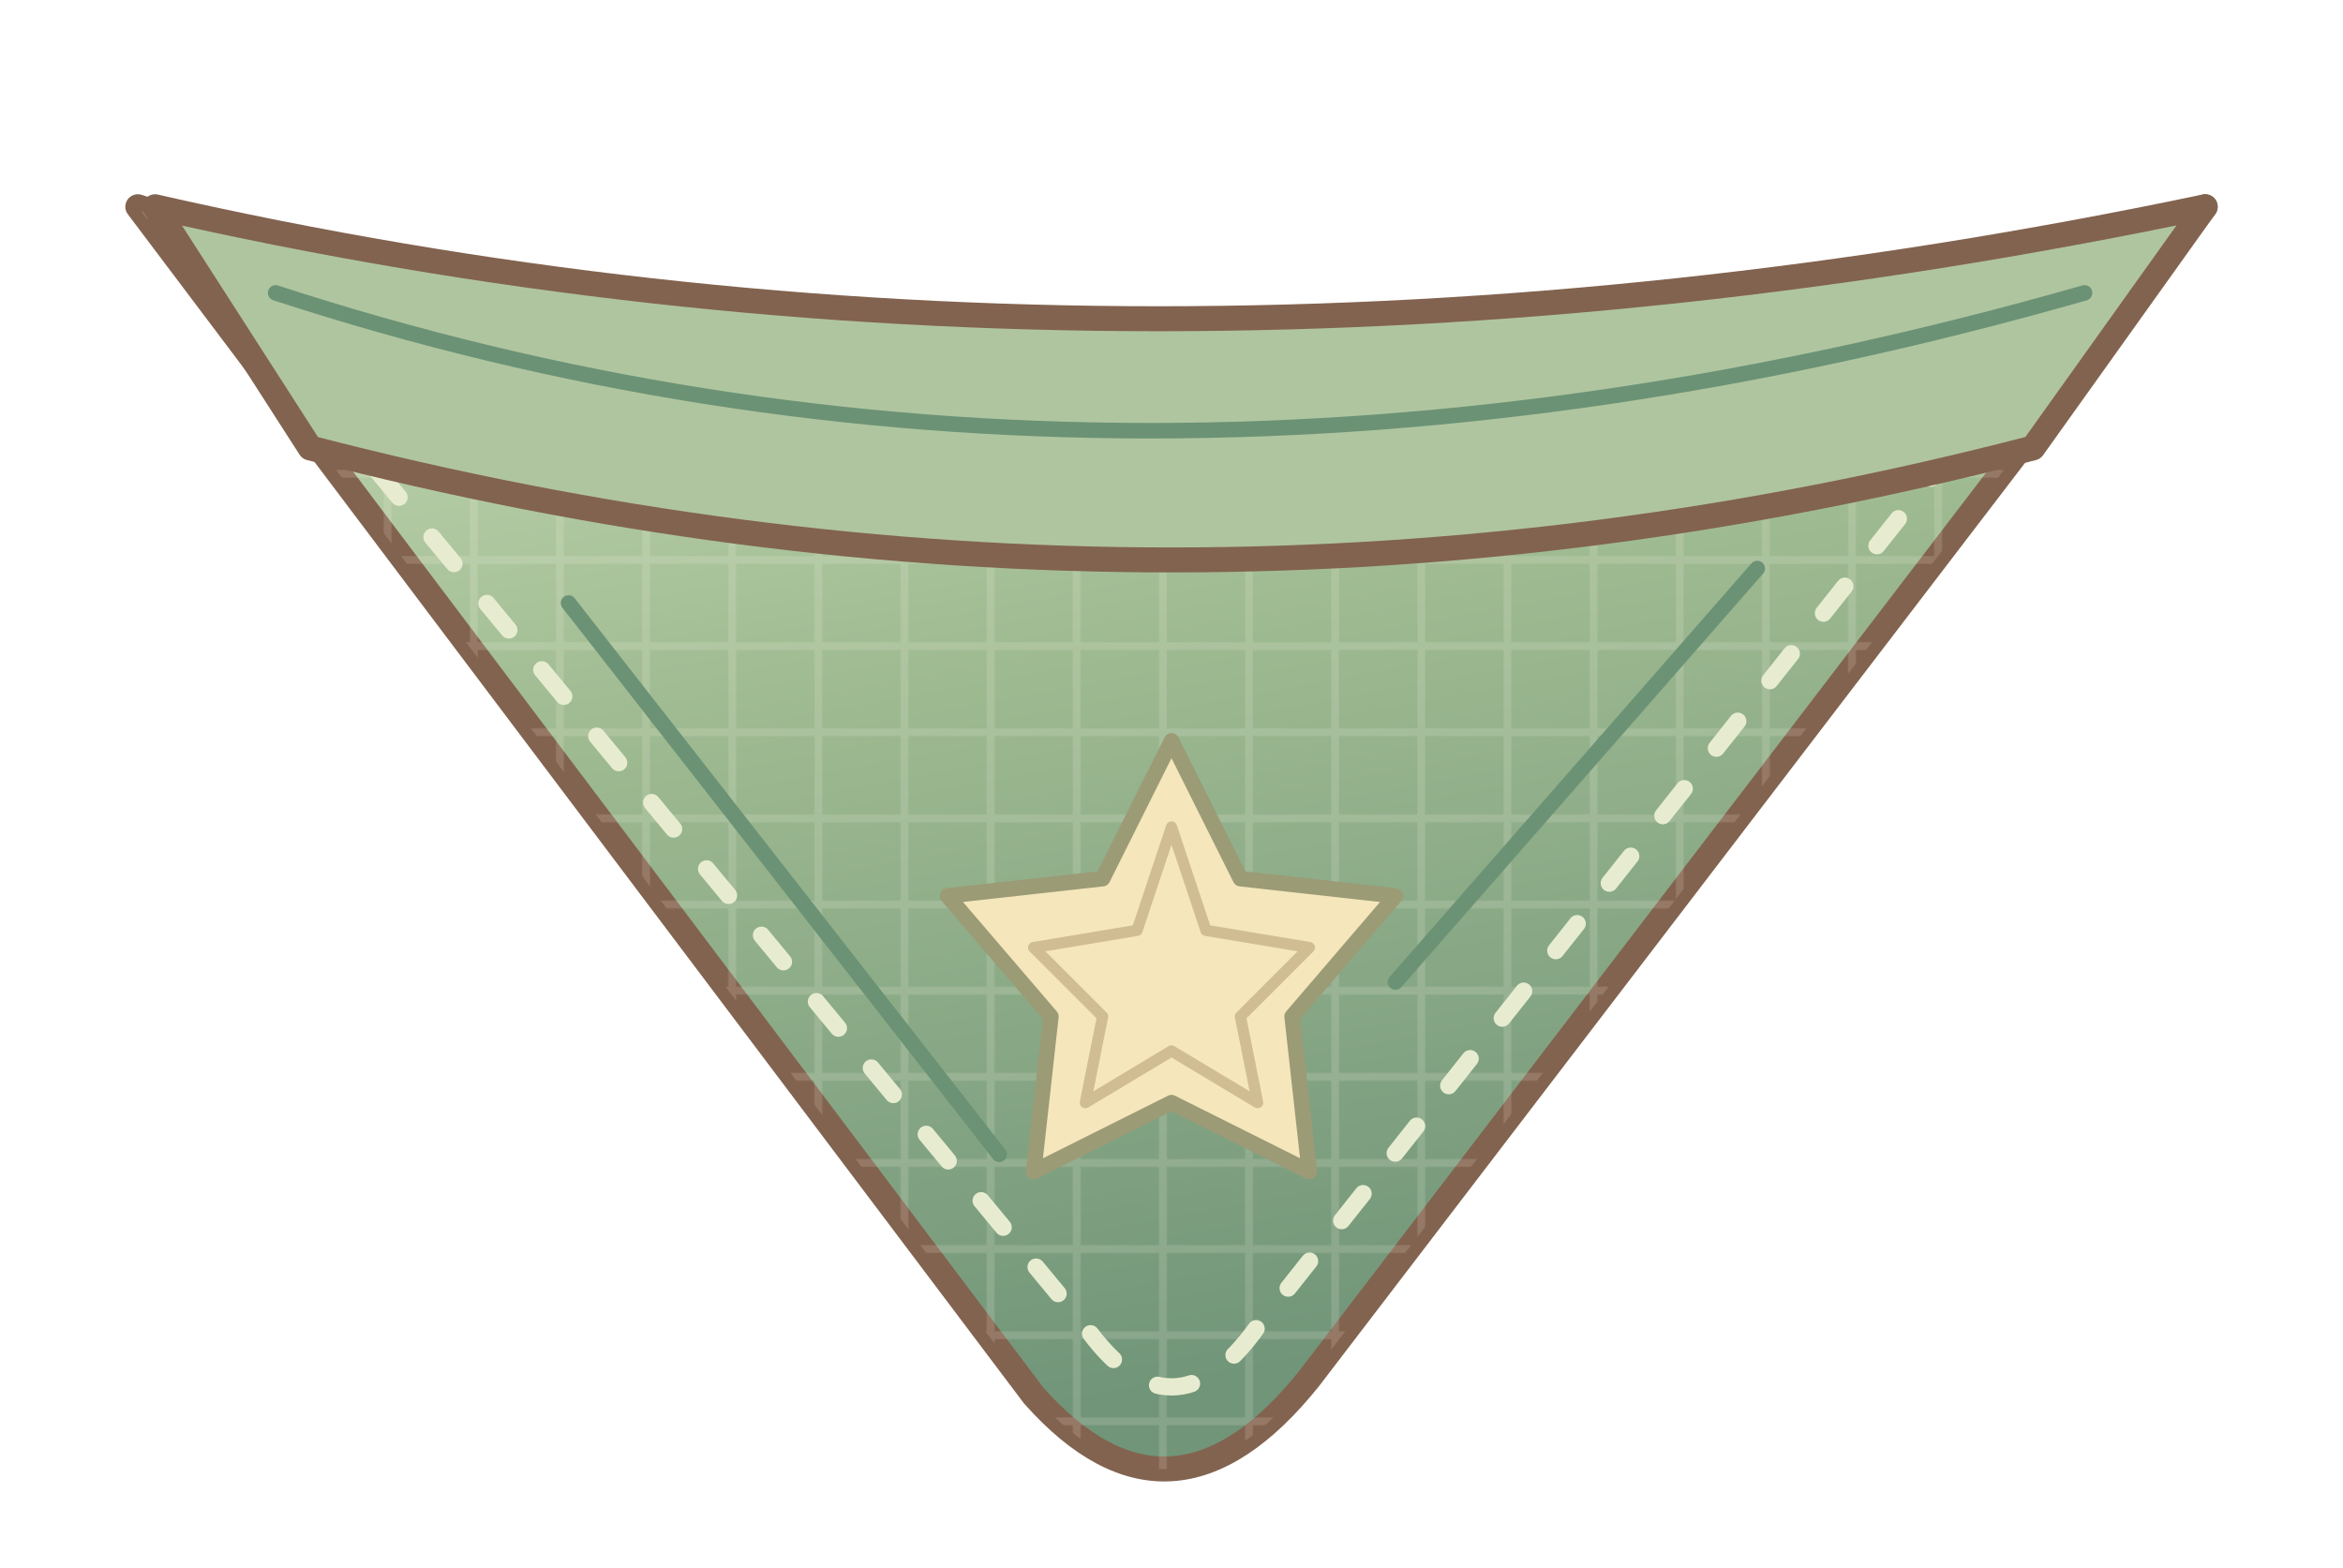
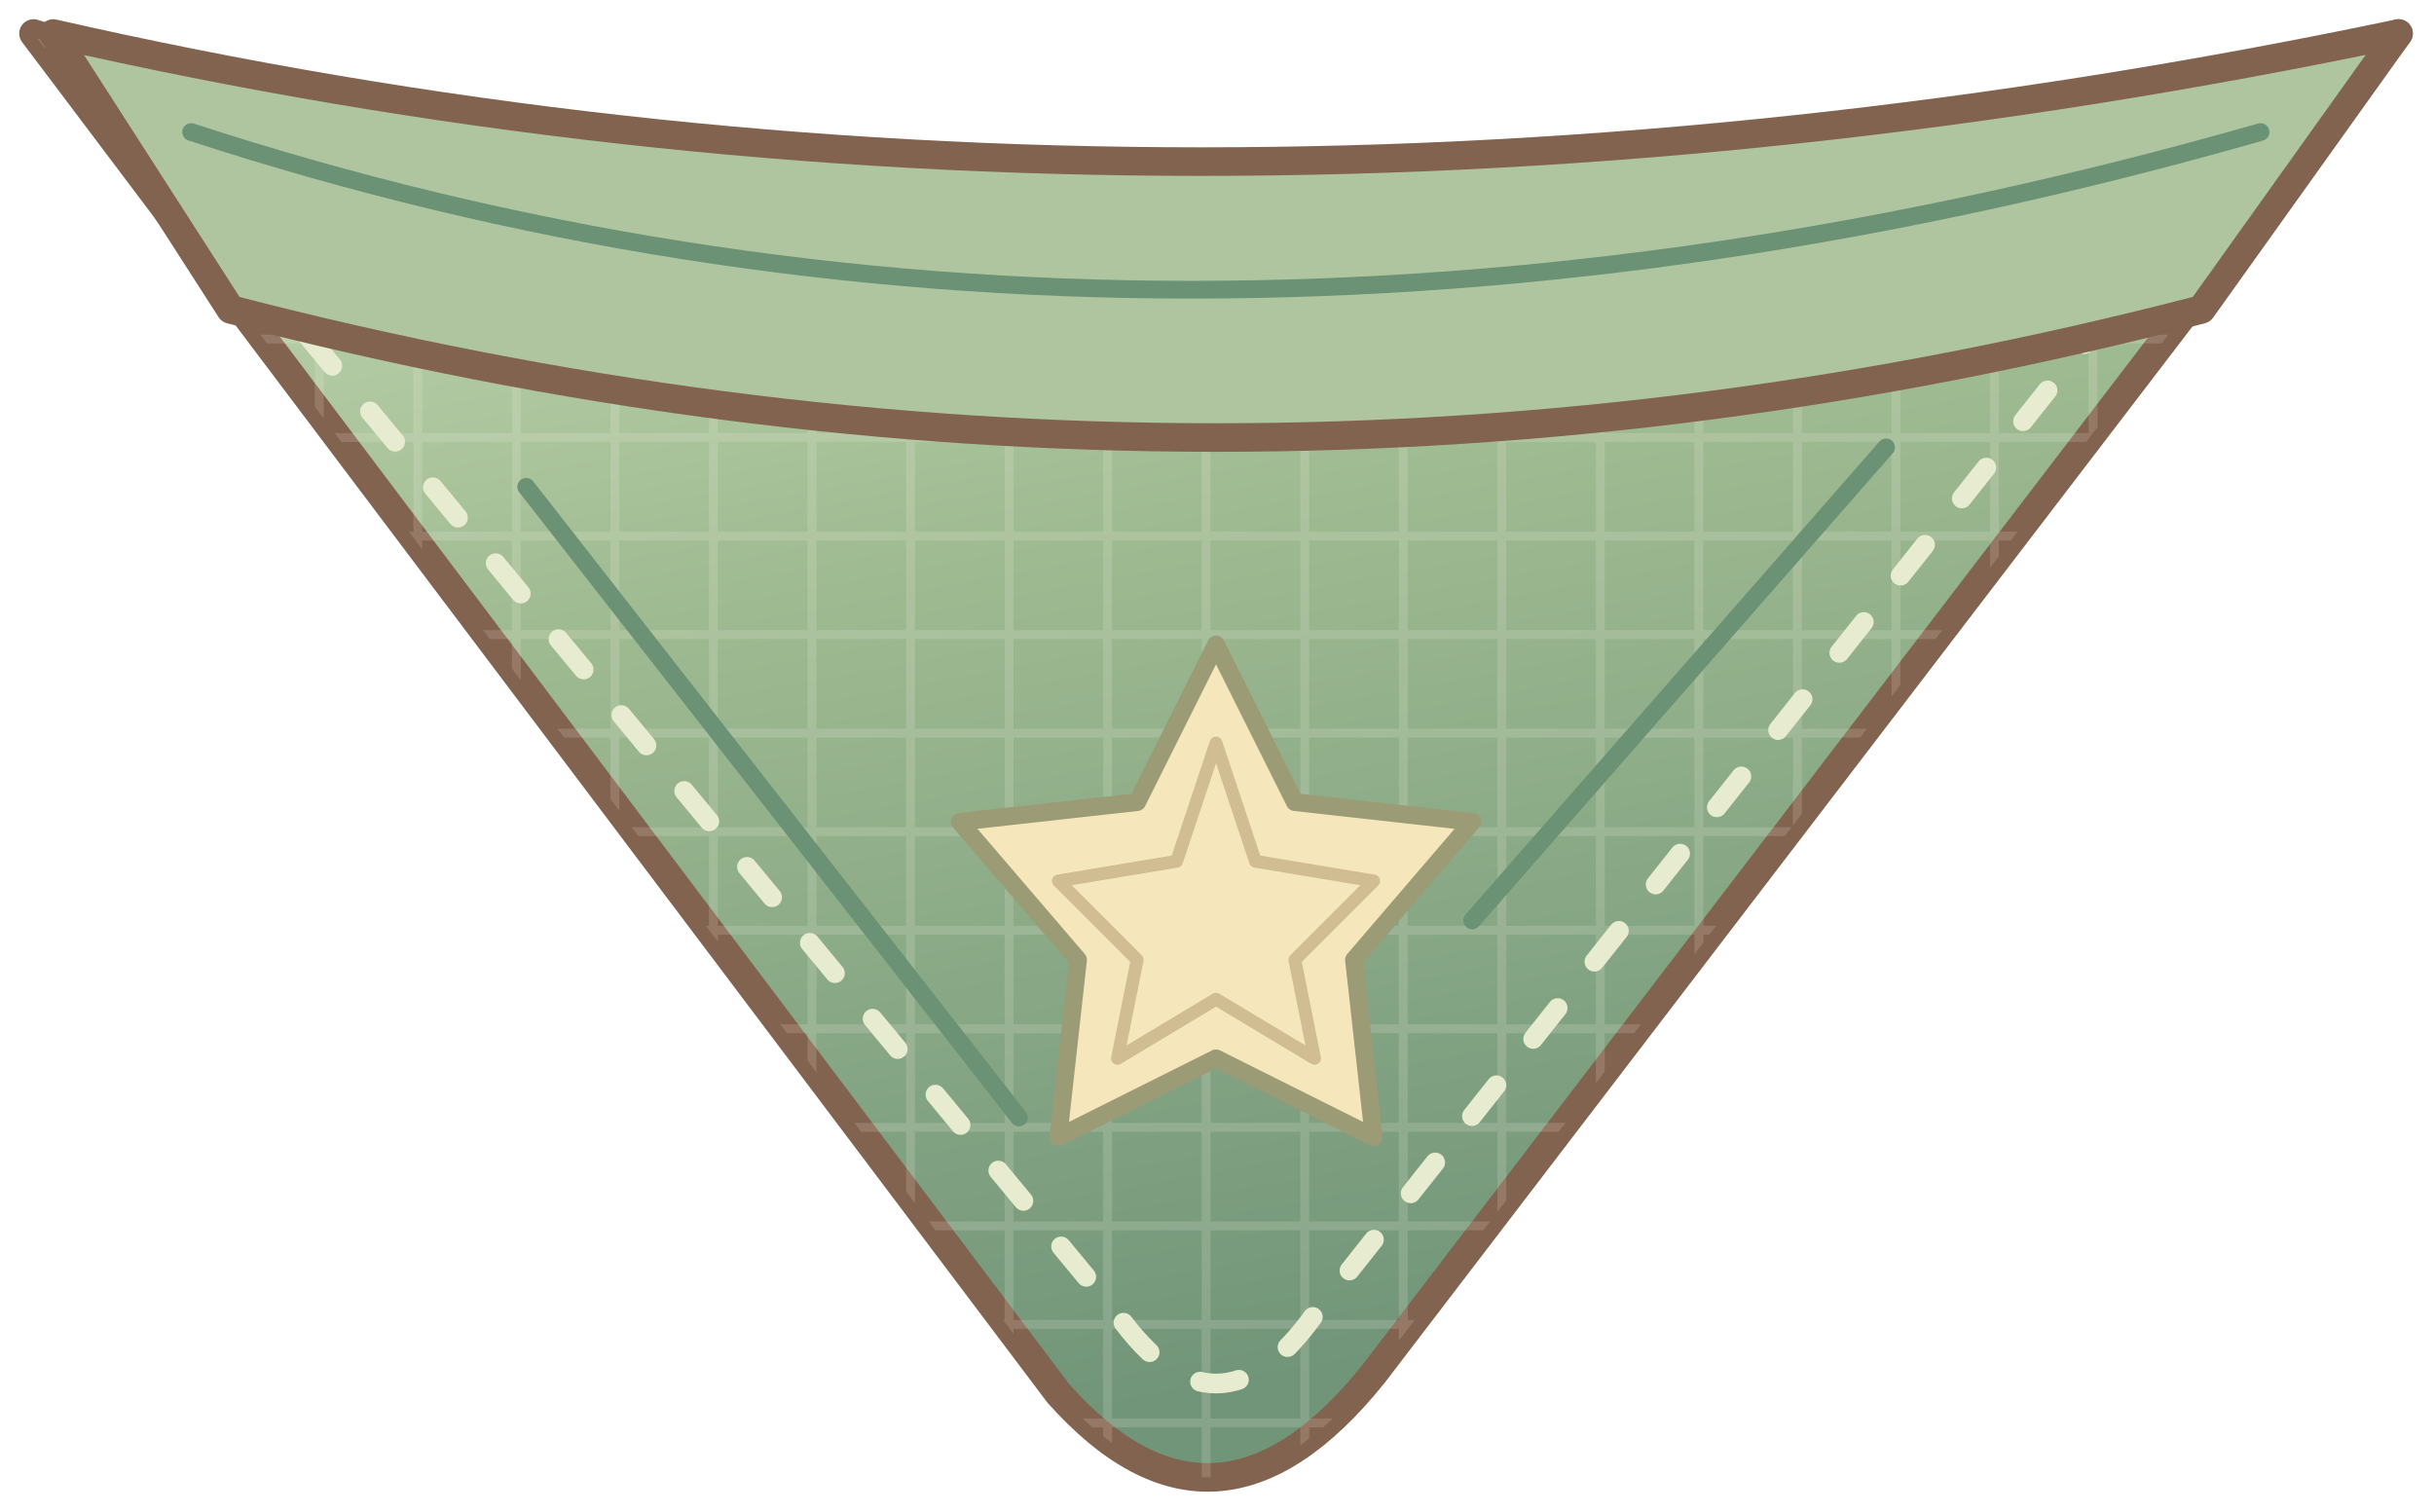
- <svg xmlns="http://www.w3.org/2000/svg" viewBox="0 0 136 91" width="136" height="91">
+ <svg xmlns="http://www.w3.org/2000/svg" viewBox="6.3 10.3 123.5 76.7" width="123.5" height="76.7">
  <defs>
    <linearGradient id="straw" x2=".15" y2="1">
      <stop stop-color="#fbe8b6" />
      <stop offset=".5" stop-color="#e9c078" />
      <stop offset="1" stop-color="#c88f47" />
    </linearGradient>
    <linearGradient id="rose" x2=".25" y2="1">
      <stop stop-color="#f4c3ba" />
      <stop offset=".5" stop-color="#dd918d" />
      <stop offset="1" stop-color="#b6676d" />
    </linearGradient>
    <linearGradient id="red" x2=".3" y2="1">
      <stop stop-color="#edb1a2" />
      <stop offset=".45" stop-color="#d97571" />
      <stop offset="1" stop-color="#ae4e54" />
    </linearGradient>
    <linearGradient id="teal" x2=".25" y2="1">
      <stop stop-color="#c7e2e0" />
      <stop offset=".48" stop-color="#8cbebd" />
      <stop offset="1" stop-color="#507f85" />
    </linearGradient>
    <linearGradient id="sage" x2=".3" y2="1">
      <stop stop-color="#c9dcb7" />
      <stop offset=".45" stop-color="#9eba91" />
      <stop offset="1" stop-color="#719579" />
    </linearGradient>
    <linearGradient id="gold" x2=".7" y2="1">
      <stop stop-color="#fff1bd" />
      <stop offset=".38" stop-color="#eecf7b" />
      <stop offset=".7" stop-color="#d5a148" />
      <stop offset="1" stop-color="#f8dd93" />
    </linearGradient>
    <radialGradient id="pearl" cx=".3" cy=".25" r=".8">
      <stop stop-color="#fffef7" />
      <stop offset=".48" stop-color="#faf0df" />
      <stop offset="1" stop-color="#c8b7aa" />
    </radialGradient>
    <linearGradient id="fur" x2=".2" y2="1">
      <stop stop-color="#fffdf3" />
      <stop offset=".65" stop-color="#f2e5d3" />
      <stop offset="1" stop-color="#d9c7b4" />
    </linearGradient>
    <pattern id="weave" width="7" height="5" patternUnits="userSpaceOnUse">
      <path d="M0 1.5h7M1 0v1.5M5 1.5V5" fill="none" stroke="#a47743" stroke-opacity=".3" stroke-width=".65" />
    </pattern>
    <pattern id="linen" width="5" height="5" patternUnits="userSpaceOnUse">
      <path d="M0 2.5h5M2.5 0v5" stroke="#fff8ed" stroke-opacity=".15" stroke-width=".45" />
    </pattern>
  </defs>
  <g stroke="#82634f" stroke-width="1.45" stroke-linecap="round" stroke-linejoin="round">
    <path d="M8 12Q67 31 128 12L76 80Q68 90 60 81Z" fill="url(#sage)" />
    <path d="M8 12Q67 31 128 12L76 80Q68 90 60 81Z" fill="url(#linen)" stroke="none" />
    <path d="M15 19Q68 36 119 19L73 77Q68 84 63 77Z" fill="none" stroke="#e7ecd0" stroke-width="1" stroke-dasharray="2 3" />
    <path d="M9 12Q66 25 128 12L118 26Q68 39 18 26Z" fill="#afc5a0" />
    <path d="M16 17Q65 33 121 17M33 35 58 67M102 33 81 57" fill="none" stroke="#6b9274" stroke-width=".9" />
    <path d="m68 43 4 8 9 1-6 7 1 9-8-4-8 4 1-9-6-7 9-1Z" fill="#f5e6bb" stroke="#9b9b76" stroke-width=".9" />
    <path d="m68 48 2 6 6 1-4 4 1 5-5-3-5 3 1-5-4-4 6-1Z" fill="none" stroke="#d0bd91" stroke-width=".65" />
  </g>
</svg>
